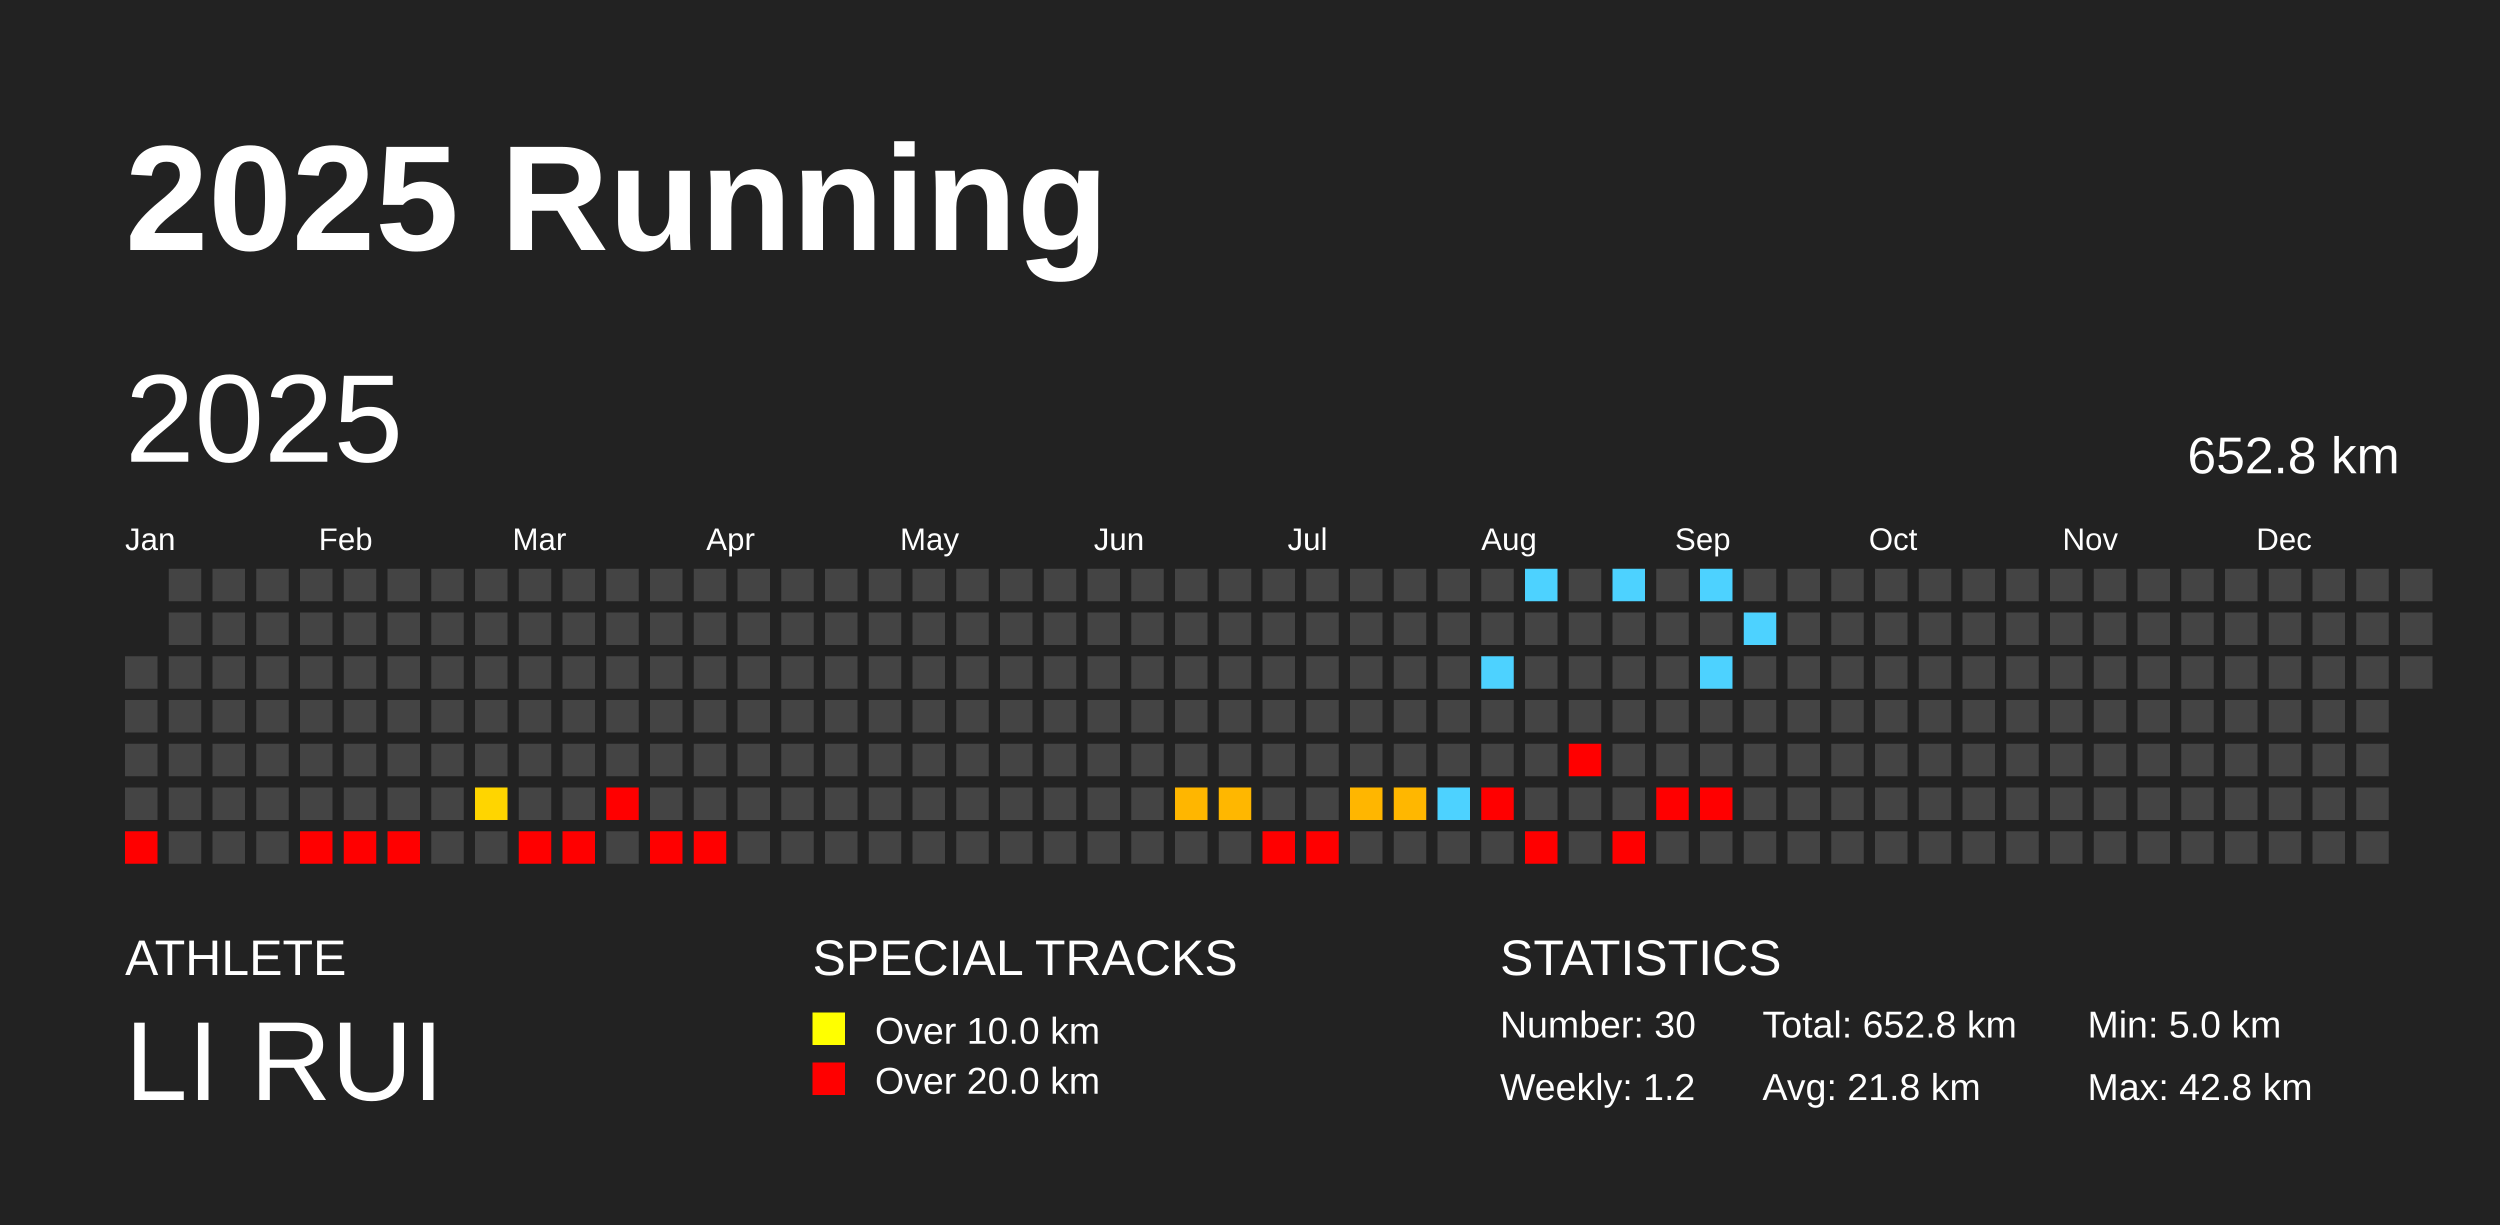
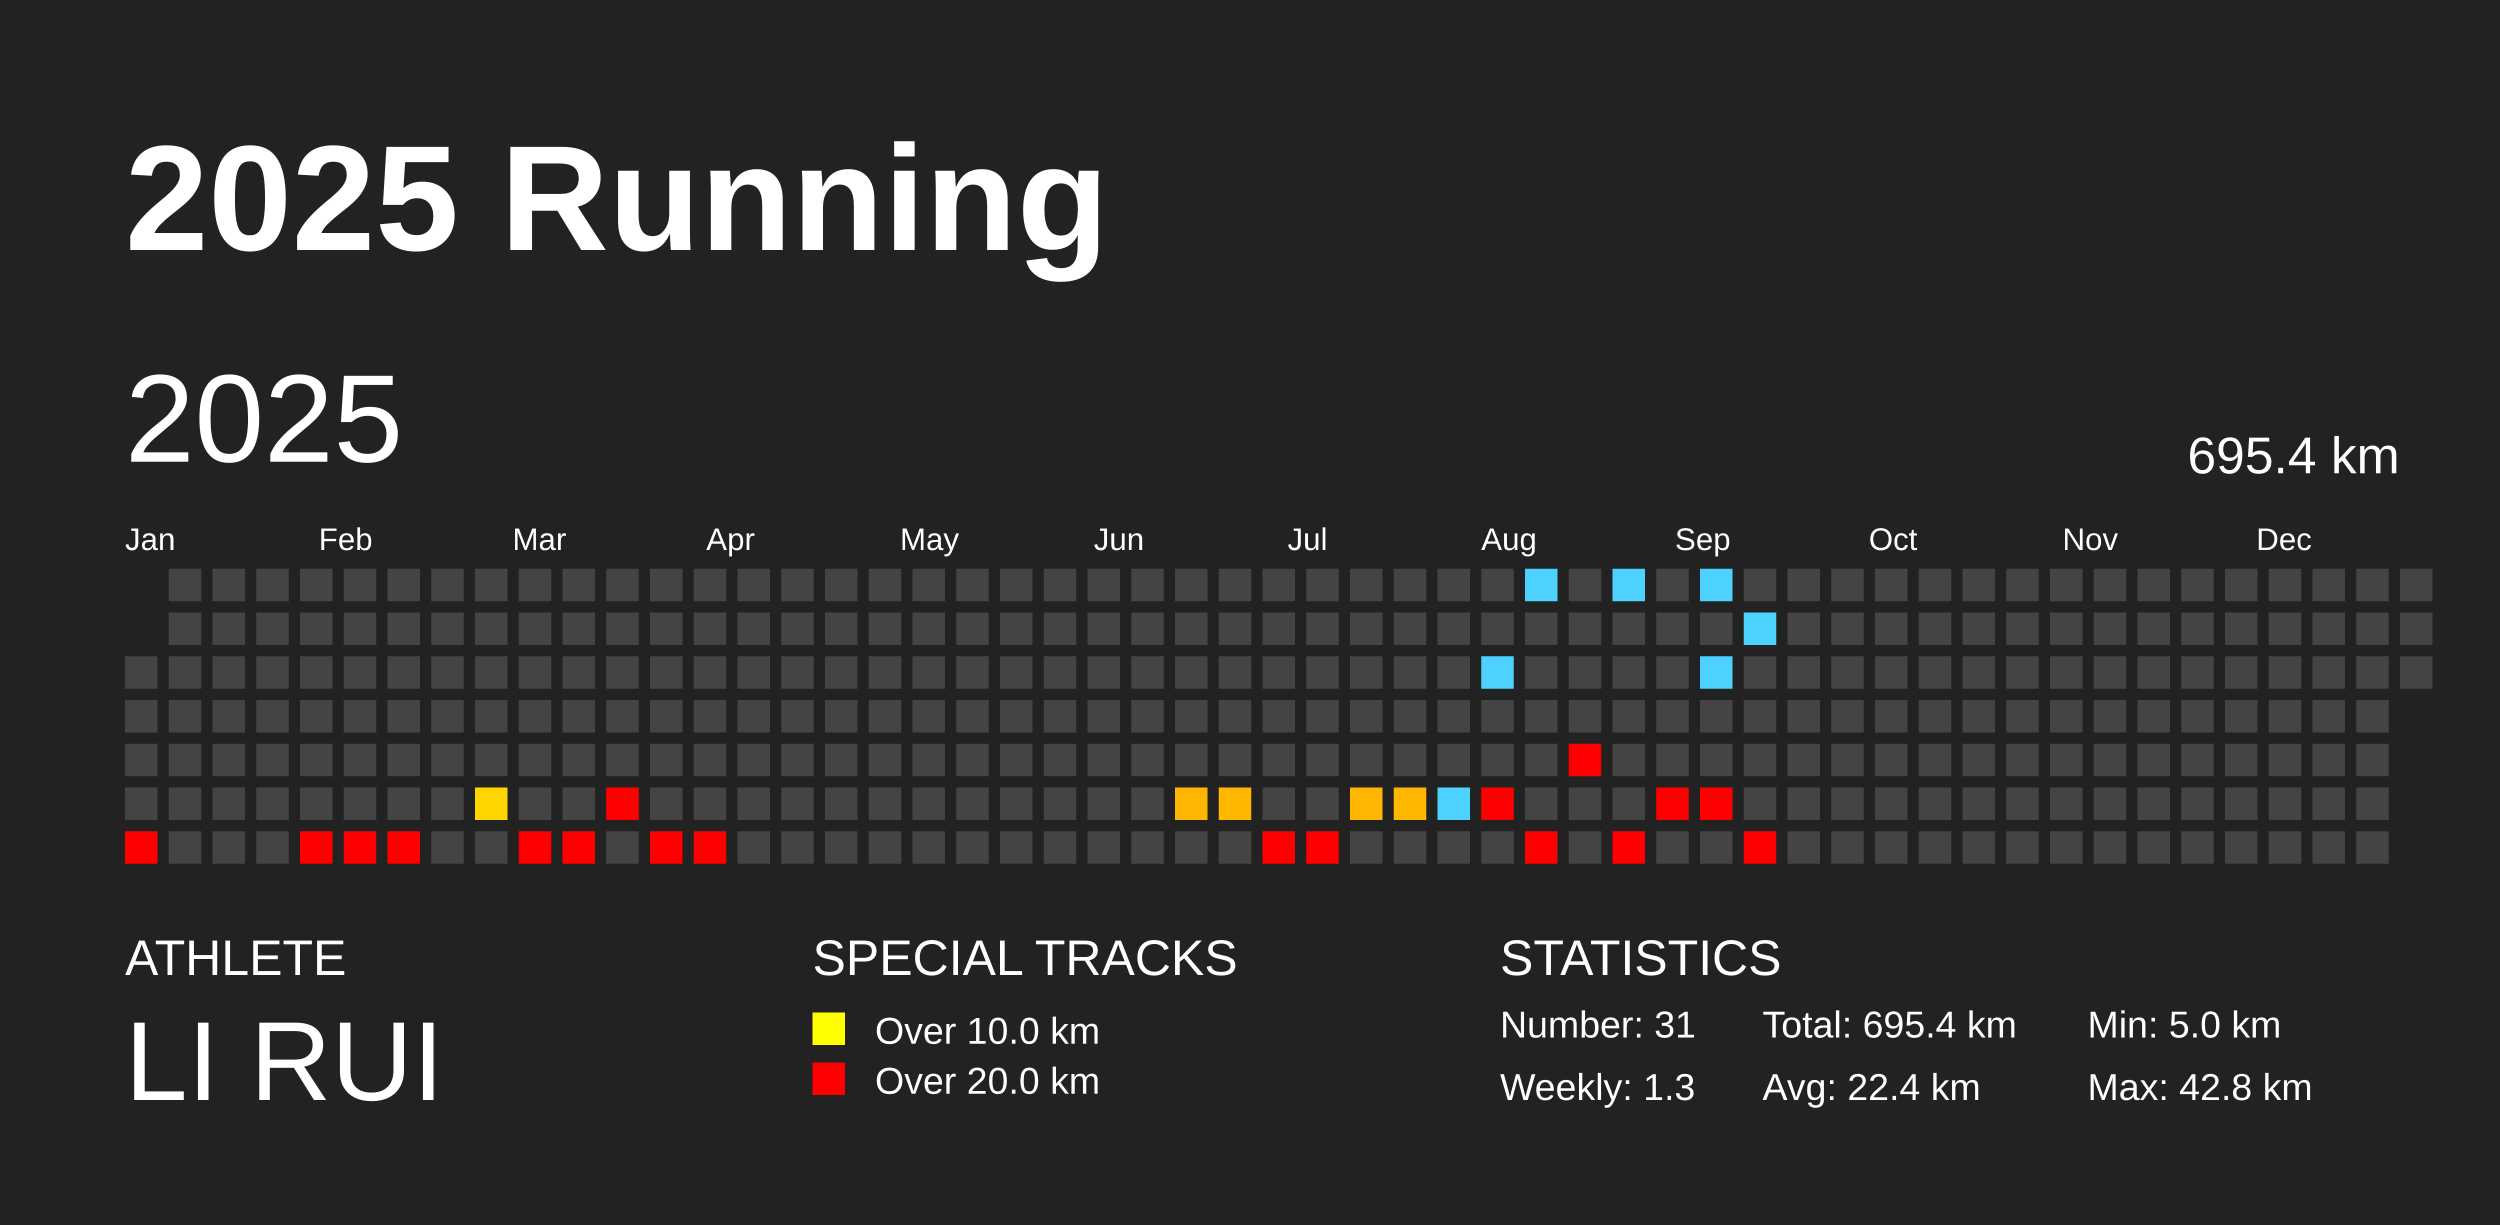
<svg xmlns="http://www.w3.org/2000/svg" baseProfile="full" height="98mm" version="1.1" viewBox="0,0,200,98" width="200mm">
  <defs />
  <rect fill="#222222" height="98" width="200" x="0" y="0" />
  <text fill="#FFFFFF" style="font-size:12px; font-family:Arial; font-weight:bold;" x="10" y="20">2025 Running</text>
  <text fill="#FFFFFF" style="font-size:4px; font-family:Arial" x="10" y="78">ATHLETE</text>
  <text fill="#FFFFFF" style="font-size:9px; font-family:Arial" x="10" y="88">LI RUI</text>
  <text fill="#FFFFFF" style="font-size:4px; font-family:Arial" x="65" y="78">SPECIAL TRACKS</text>
  <rect fill="yellow" height="2.6" width="2.6" x="65" y="81" />
  <text fill="#FFFFFF" style="font-size:3px; font-family:Arial" x="70" y="83.5">Over 10.0 km</text>
  <rect fill="red" height="2.6" width="2.6" x="65" y="85" />
  <text fill="#FFFFFF" style="font-size:3px; font-family:Arial" x="70" y="87.5">Over 20.0 km</text>
  <text fill="#FFFFFF" style="font-size:4px; font-family:Arial" x="120" y="78">STATISTICS</text>
-   <text fill="#FFFFFF" style="font-size:3px; font-family:Arial" x="120" y="83">Number: 30</text>
-   <text fill="#FFFFFF" style="font-size:3px; font-family:Arial" x="120" y="88">Weekly: 1.2</text>
-   <text fill="#FFFFFF" style="font-size:3px; font-family:Arial" x="141" y="83">Total: 652.8 km</text>
-   <text fill="#FFFFFF" style="font-size:3px; font-family:Arial" x="141" y="88">Avg: 21.8 km</text>
+   <text fill="#FFFFFF" style="font-size:3px; font-family:Arial" x="120" y="83">Number: 31</text>
+   <text fill="#FFFFFF" style="font-size:3px; font-family:Arial" x="120" y="88">Weekly: 1.3</text>
+   <text fill="#FFFFFF" style="font-size:3px; font-family:Arial" x="141" y="83">Total: 695.4 km</text>
+   <text fill="#FFFFFF" style="font-size:3px; font-family:Arial" x="141" y="88">Avg: 22.4 km</text>
  <text fill="#FFFFFF" style="font-size:3px; font-family:Arial" x="167" y="83">Min: 5.0 km</text>
  <text fill="#FFFFFF" style="font-size:3px; font-family:Arial" x="167" y="88">Max: 42.8 km</text>
  <text dominant-baseline="hanging" fill="#FFFFFF" style="font-size:10.0px; font-family:Arial;" x="10" y="30">2025</text>
-   <text dominant-baseline="hanging" fill="#FFFFFF" style="font-size:4.125px; font-family:Arial;" x="175" y="35">652.8 km</text>
+   <text dominant-baseline="hanging" fill="#FFFFFF" style="font-size:4.125px; font-family:Arial;" x="175" y="35">695.4 km</text>
  <text fill="#FFFFFF" style="font-size:2.5px; font-family:Arial" x="10.0" y="44">Jan</text>
  <text fill="#FFFFFF" style="font-size:2.5px; font-family:Arial" x="25.5" y="44">Feb</text>
  <text fill="#FFFFFF" style="font-size:2.5px; font-family:Arial" x="41.0" y="44">Mar</text>
  <text fill="#FFFFFF" style="font-size:2.5px; font-family:Arial" x="56.5" y="44">Apr</text>
  <text fill="#FFFFFF" style="font-size:2.5px; font-family:Arial" x="72.0" y="44">May</text>
  <text fill="#FFFFFF" style="font-size:2.5px; font-family:Arial" x="87.5" y="44">Jun</text>
  <text fill="#FFFFFF" style="font-size:2.5px; font-family:Arial" x="103.0" y="44">Jul</text>
  <text fill="#FFFFFF" style="font-size:2.5px; font-family:Arial" x="118.5" y="44">Aug</text>
  <text fill="#FFFFFF" style="font-size:2.5px; font-family:Arial" x="134.0" y="44">Sep</text>
  <text fill="#FFFFFF" style="font-size:2.5px; font-family:Arial" x="149.5" y="44">Oct</text>
  <text fill="#FFFFFF" style="font-size:2.5px; font-family:Arial" x="165.0" y="44">Nov</text>
  <text fill="#FFFFFF" style="font-size:2.5px; font-family:Arial" x="180.5" y="44">Dec</text>
  <rect fill="#444444" height="2.6" width="2.6" x="10.0" y="52.5" />
  <rect fill="#444444" height="2.6" width="2.6" x="10.0" y="56.0" />
  <rect fill="#444444" height="2.6" width="2.6" x="10.0" y="59.5" />
  <rect fill="#444444" height="2.6" width="2.6" x="10.0" y="63.0" />
  <rect fill="red" height="2.6" width="2.6" x="10.0" y="66.5" />
  <rect fill="#444444" height="2.6" width="2.6" x="13.5" y="45.5" />
  <rect fill="#444444" height="2.6" width="2.6" x="13.5" y="49.0" />
  <rect fill="#444444" height="2.6" width="2.6" x="13.5" y="52.5" />
  <rect fill="#444444" height="2.6" width="2.6" x="13.5" y="56.0" />
  <rect fill="#444444" height="2.6" width="2.6" x="13.5" y="59.5" />
  <rect fill="#444444" height="2.6" width="2.6" x="13.5" y="63.0" />
  <rect fill="#444444" height="2.6" width="2.6" x="13.5" y="66.5" />
  <rect fill="#444444" height="2.6" width="2.6" x="17.0" y="45.5" />
  <rect fill="#444444" height="2.6" width="2.6" x="17.0" y="49.0" />
  <rect fill="#444444" height="2.6" width="2.6" x="17.0" y="52.5" />
  <rect fill="#444444" height="2.6" width="2.6" x="17.0" y="56.0" />
  <rect fill="#444444" height="2.6" width="2.6" x="17.0" y="59.5" />
  <rect fill="#444444" height="2.6" width="2.6" x="17.0" y="63.0" />
  <rect fill="#444444" height="2.6" width="2.6" x="17.0" y="66.5" />
  <rect fill="#444444" height="2.6" width="2.6" x="20.5" y="45.5" />
  <rect fill="#444444" height="2.6" width="2.6" x="20.5" y="49.0" />
  <rect fill="#444444" height="2.6" width="2.6" x="20.5" y="52.5" />
  <rect fill="#444444" height="2.6" width="2.6" x="20.5" y="56.0" />
  <rect fill="#444444" height="2.6" width="2.6" x="20.5" y="59.5" />
  <rect fill="#444444" height="2.6" width="2.6" x="20.5" y="63.0" />
  <rect fill="#444444" height="2.6" width="2.6" x="20.5" y="66.5" />
  <rect fill="#444444" height="2.6" width="2.6" x="24.0" y="45.5" />
  <rect fill="#444444" height="2.6" width="2.6" x="24.0" y="49.0" />
  <rect fill="#444444" height="2.6" width="2.6" x="24.0" y="52.5" />
  <rect fill="#444444" height="2.6" width="2.6" x="24.0" y="56.0" />
  <rect fill="#444444" height="2.6" width="2.6" x="24.0" y="59.5" />
  <rect fill="#444444" height="2.6" width="2.6" x="24.0" y="63.0" />
  <rect fill="red" height="2.6" width="2.6" x="24.0" y="66.5" />
  <rect fill="#444444" height="2.6" width="2.6" x="27.5" y="45.5" />
  <rect fill="#444444" height="2.6" width="2.6" x="27.5" y="49.0" />
  <rect fill="#444444" height="2.6" width="2.6" x="27.5" y="52.5" />
  <rect fill="#444444" height="2.6" width="2.6" x="27.5" y="56.0" />
  <rect fill="#444444" height="2.6" width="2.6" x="27.5" y="59.5" />
  <rect fill="#444444" height="2.6" width="2.6" x="27.5" y="63.0" />
  <rect fill="red" height="2.6" width="2.6" x="27.5" y="66.5" />
  <rect fill="#444444" height="2.6" width="2.6" x="31.0" y="45.5" />
  <rect fill="#444444" height="2.6" width="2.6" x="31.0" y="49.0" />
  <rect fill="#444444" height="2.6" width="2.6" x="31.0" y="52.5" />
  <rect fill="#444444" height="2.6" width="2.6" x="31.0" y="56.0" />
  <rect fill="#444444" height="2.6" width="2.6" x="31.0" y="59.5" />
  <rect fill="#444444" height="2.6" width="2.6" x="31.0" y="63.0" />
  <rect fill="red" height="2.6" width="2.6" x="31.0" y="66.5" />
  <rect fill="#444444" height="2.6" width="2.6" x="34.5" y="45.5" />
  <rect fill="#444444" height="2.6" width="2.6" x="34.5" y="49.0" />
  <rect fill="#444444" height="2.6" width="2.6" x="34.5" y="52.5" />
  <rect fill="#444444" height="2.6" width="2.6" x="34.5" y="56.0" />
  <rect fill="#444444" height="2.6" width="2.6" x="34.5" y="59.5" />
  <rect fill="#444444" height="2.6" width="2.6" x="34.5" y="63.0" />
  <rect fill="#444444" height="2.6" width="2.6" x="34.5" y="66.5" />
  <rect fill="#444444" height="2.6" width="2.6" x="38.0" y="45.5" />
  <rect fill="#444444" height="2.6" width="2.6" x="38.0" y="49.0" />
  <rect fill="#444444" height="2.6" width="2.6" x="38.0" y="52.5" />
  <rect fill="#444444" height="2.6" width="2.6" x="38.0" y="56.0" />
  <rect fill="#444444" height="2.6" width="2.6" x="38.0" y="59.5" />
  <rect fill="#ffd500" height="2.6" width="2.6" x="38.0" y="63.0" />
  <rect fill="#444444" height="2.6" width="2.6" x="38.0" y="66.5" />
  <rect fill="#444444" height="2.6" width="2.6" x="41.5" y="45.5" />
  <rect fill="#444444" height="2.6" width="2.6" x="41.5" y="49.0" />
  <rect fill="#444444" height="2.6" width="2.6" x="41.5" y="52.5" />
  <rect fill="#444444" height="2.6" width="2.6" x="41.5" y="56.0" />
  <rect fill="#444444" height="2.6" width="2.6" x="41.5" y="59.5" />
  <rect fill="#444444" height="2.6" width="2.6" x="41.5" y="63.0" />
  <rect fill="red" height="2.6" width="2.6" x="41.5" y="66.5" />
  <rect fill="#444444" height="2.6" width="2.6" x="45.0" y="45.5" />
  <rect fill="#444444" height="2.6" width="2.6" x="45.0" y="49.0" />
  <rect fill="#444444" height="2.6" width="2.6" x="45.0" y="52.5" />
  <rect fill="#444444" height="2.6" width="2.6" x="45.0" y="56.0" />
  <rect fill="#444444" height="2.6" width="2.6" x="45.0" y="59.5" />
  <rect fill="#444444" height="2.6" width="2.6" x="45.0" y="63.0" />
  <rect fill="red" height="2.6" width="2.6" x="45.0" y="66.5" />
  <rect fill="#444444" height="2.6" width="2.6" x="48.5" y="45.5" />
  <rect fill="#444444" height="2.6" width="2.6" x="48.5" y="49.0" />
  <rect fill="#444444" height="2.6" width="2.6" x="48.5" y="52.5" />
  <rect fill="#444444" height="2.6" width="2.6" x="48.5" y="56.0" />
  <rect fill="#444444" height="2.6" width="2.6" x="48.5" y="59.5" />
  <rect fill="red" height="2.6" width="2.6" x="48.5" y="63.0" />
  <rect fill="#444444" height="2.6" width="2.6" x="48.5" y="66.5" />
  <rect fill="#444444" height="2.6" width="2.6" x="52.0" y="45.5" />
  <rect fill="#444444" height="2.6" width="2.6" x="52.0" y="49.0" />
  <rect fill="#444444" height="2.6" width="2.6" x="52.0" y="52.5" />
  <rect fill="#444444" height="2.6" width="2.6" x="52.0" y="56.0" />
  <rect fill="#444444" height="2.6" width="2.6" x="52.0" y="59.5" />
  <rect fill="#444444" height="2.6" width="2.6" x="52.0" y="63.0" />
  <rect fill="red" height="2.6" width="2.6" x="52.0" y="66.5" />
  <rect fill="#444444" height="2.6" width="2.6" x="55.5" y="45.5" />
  <rect fill="#444444" height="2.6" width="2.6" x="55.5" y="49.0" />
  <rect fill="#444444" height="2.6" width="2.6" x="55.5" y="52.5" />
  <rect fill="#444444" height="2.6" width="2.6" x="55.5" y="56.0" />
  <rect fill="#444444" height="2.6" width="2.6" x="55.5" y="59.5" />
  <rect fill="#444444" height="2.6" width="2.6" x="55.5" y="63.0" />
  <rect fill="red" height="2.6" width="2.6" x="55.5" y="66.5" />
  <rect fill="#444444" height="2.6" width="2.6" x="59.0" y="45.5" />
  <rect fill="#444444" height="2.6" width="2.6" x="59.0" y="49.0" />
  <rect fill="#444444" height="2.6" width="2.6" x="59.0" y="52.5" />
  <rect fill="#444444" height="2.6" width="2.6" x="59.0" y="56.0" />
  <rect fill="#444444" height="2.6" width="2.6" x="59.0" y="59.5" />
  <rect fill="#444444" height="2.6" width="2.6" x="59.0" y="63.0" />
  <rect fill="#444444" height="2.6" width="2.6" x="59.0" y="66.5" />
  <rect fill="#444444" height="2.6" width="2.6" x="62.5" y="45.5" />
  <rect fill="#444444" height="2.6" width="2.6" x="62.5" y="49.0" />
  <rect fill="#444444" height="2.6" width="2.6" x="62.5" y="52.5" />
  <rect fill="#444444" height="2.6" width="2.6" x="62.5" y="56.0" />
  <rect fill="#444444" height="2.6" width="2.6" x="62.5" y="59.5" />
  <rect fill="#444444" height="2.6" width="2.6" x="62.5" y="63.0" />
  <rect fill="#444444" height="2.6" width="2.6" x="62.5" y="66.5" />
  <rect fill="#444444" height="2.6" width="2.6" x="66.0" y="45.5" />
  <rect fill="#444444" height="2.6" width="2.6" x="66.0" y="49.0" />
  <rect fill="#444444" height="2.6" width="2.6" x="66.0" y="52.5" />
  <rect fill="#444444" height="2.6" width="2.6" x="66.0" y="56.0" />
  <rect fill="#444444" height="2.6" width="2.6" x="66.0" y="59.5" />
  <rect fill="#444444" height="2.6" width="2.6" x="66.0" y="63.0" />
  <rect fill="#444444" height="2.6" width="2.6" x="66.0" y="66.5" />
  <rect fill="#444444" height="2.6" width="2.6" x="69.5" y="45.5" />
  <rect fill="#444444" height="2.6" width="2.6" x="69.5" y="49.0" />
  <rect fill="#444444" height="2.6" width="2.6" x="69.5" y="52.5" />
  <rect fill="#444444" height="2.6" width="2.6" x="69.5" y="56.0" />
  <rect fill="#444444" height="2.6" width="2.6" x="69.5" y="59.5" />
  <rect fill="#444444" height="2.6" width="2.6" x="69.5" y="63.0" />
  <rect fill="#444444" height="2.6" width="2.6" x="69.5" y="66.5" />
  <rect fill="#444444" height="2.6" width="2.6" x="73.0" y="45.5" />
  <rect fill="#444444" height="2.6" width="2.6" x="73.0" y="49.0" />
  <rect fill="#444444" height="2.6" width="2.6" x="73.0" y="52.5" />
  <rect fill="#444444" height="2.6" width="2.6" x="73.0" y="56.0" />
  <rect fill="#444444" height="2.6" width="2.6" x="73.0" y="59.5" />
  <rect fill="#444444" height="2.6" width="2.6" x="73.0" y="63.0" />
  <rect fill="#444444" height="2.6" width="2.6" x="73.0" y="66.5" />
  <rect fill="#444444" height="2.6" width="2.6" x="76.5" y="45.5" />
  <rect fill="#444444" height="2.6" width="2.6" x="76.5" y="49.0" />
  <rect fill="#444444" height="2.6" width="2.6" x="76.5" y="52.5" />
  <rect fill="#444444" height="2.6" width="2.6" x="76.5" y="56.0" />
  <rect fill="#444444" height="2.6" width="2.6" x="76.5" y="59.5" />
  <rect fill="#444444" height="2.6" width="2.6" x="76.5" y="63.0" />
  <rect fill="#444444" height="2.6" width="2.6" x="76.5" y="66.5" />
  <rect fill="#444444" height="2.6" width="2.6" x="80.0" y="45.5" />
  <rect fill="#444444" height="2.6" width="2.6" x="80.0" y="49.0" />
  <rect fill="#444444" height="2.6" width="2.6" x="80.0" y="52.5" />
  <rect fill="#444444" height="2.6" width="2.6" x="80.0" y="56.0" />
  <rect fill="#444444" height="2.6" width="2.6" x="80.0" y="59.5" />
  <rect fill="#444444" height="2.6" width="2.6" x="80.0" y="63.0" />
  <rect fill="#444444" height="2.6" width="2.6" x="80.0" y="66.5" />
  <rect fill="#444444" height="2.6" width="2.6" x="83.5" y="45.5" />
  <rect fill="#444444" height="2.6" width="2.6" x="83.5" y="49.0" />
  <rect fill="#444444" height="2.6" width="2.6" x="83.5" y="52.5" />
  <rect fill="#444444" height="2.6" width="2.6" x="83.5" y="56.0" />
  <rect fill="#444444" height="2.6" width="2.6" x="83.5" y="59.5" />
  <rect fill="#444444" height="2.6" width="2.6" x="83.5" y="63.0" />
  <rect fill="#444444" height="2.6" width="2.6" x="83.5" y="66.5" />
  <rect fill="#444444" height="2.6" width="2.6" x="87.0" y="45.5" />
  <rect fill="#444444" height="2.6" width="2.6" x="87.0" y="49.0" />
  <rect fill="#444444" height="2.6" width="2.6" x="87.0" y="52.5" />
  <rect fill="#444444" height="2.6" width="2.6" x="87.0" y="56.0" />
  <rect fill="#444444" height="2.6" width="2.6" x="87.0" y="59.5" />
  <rect fill="#444444" height="2.6" width="2.6" x="87.0" y="63.0" />
  <rect fill="#444444" height="2.6" width="2.6" x="87.0" y="66.5" />
  <rect fill="#444444" height="2.6" width="2.6" x="90.5" y="45.5" />
  <rect fill="#444444" height="2.6" width="2.6" x="90.5" y="49.0" />
  <rect fill="#444444" height="2.6" width="2.6" x="90.5" y="52.5" />
  <rect fill="#444444" height="2.6" width="2.6" x="90.5" y="56.0" />
  <rect fill="#444444" height="2.6" width="2.6" x="90.5" y="59.5" />
  <rect fill="#444444" height="2.6" width="2.6" x="90.5" y="63.0" />
  <rect fill="#444444" height="2.6" width="2.6" x="90.5" y="66.5" />
  <rect fill="#444444" height="2.6" width="2.6" x="94.0" y="45.5" />
  <rect fill="#444444" height="2.6" width="2.6" x="94.0" y="49.0" />
  <rect fill="#444444" height="2.6" width="2.6" x="94.0" y="52.5" />
  <rect fill="#444444" height="2.6" width="2.6" x="94.0" y="56.0" />
  <rect fill="#444444" height="2.6" width="2.6" x="94.0" y="59.5" />
  <rect fill="#ffb600" height="2.6" width="2.6" x="94.0" y="63.0" />
  <rect fill="#444444" height="2.6" width="2.6" x="94.0" y="66.5" />
  <rect fill="#444444" height="2.6" width="2.6" x="97.5" y="45.5" />
  <rect fill="#444444" height="2.6" width="2.6" x="97.5" y="49.0" />
  <rect fill="#444444" height="2.6" width="2.6" x="97.5" y="52.5" />
  <rect fill="#444444" height="2.6" width="2.6" x="97.5" y="56.0" />
  <rect fill="#444444" height="2.6" width="2.6" x="97.5" y="59.5" />
  <rect fill="#ffb700" height="2.6" width="2.6" x="97.5" y="63.0" />
  <rect fill="#444444" height="2.6" width="2.6" x="97.5" y="66.5" />
  <rect fill="#444444" height="2.6" width="2.6" x="101.0" y="45.5" />
  <rect fill="#444444" height="2.6" width="2.6" x="101.0" y="49.0" />
  <rect fill="#444444" height="2.6" width="2.6" x="101.0" y="52.5" />
  <rect fill="#444444" height="2.6" width="2.6" x="101.0" y="56.0" />
  <rect fill="#444444" height="2.6" width="2.6" x="101.0" y="59.5" />
  <rect fill="#444444" height="2.6" width="2.6" x="101.0" y="63.0" />
  <rect fill="red" height="2.6" width="2.6" x="101.0" y="66.5" />
  <rect fill="#444444" height="2.6" width="2.6" x="104.5" y="45.5" />
  <rect fill="#444444" height="2.6" width="2.6" x="104.5" y="49.0" />
  <rect fill="#444444" height="2.6" width="2.6" x="104.5" y="52.5" />
  <rect fill="#444444" height="2.6" width="2.6" x="104.5" y="56.0" />
  <rect fill="#444444" height="2.6" width="2.6" x="104.5" y="59.5" />
  <rect fill="#444444" height="2.6" width="2.6" x="104.5" y="63.0" />
  <rect fill="red" height="2.6" width="2.6" x="104.5" y="66.5" />
  <rect fill="#444444" height="2.6" width="2.6" x="108.0" y="45.5" />
  <rect fill="#444444" height="2.6" width="2.6" x="108.0" y="49.0" />
  <rect fill="#444444" height="2.6" width="2.6" x="108.0" y="52.5" />
  <rect fill="#444444" height="2.6" width="2.6" x="108.0" y="56.0" />
  <rect fill="#444444" height="2.6" width="2.6" x="108.0" y="59.5" />
  <rect fill="#ffb600" height="2.6" width="2.6" x="108.0" y="63.0" />
  <rect fill="#444444" height="2.6" width="2.6" x="108.0" y="66.5" />
  <rect fill="#444444" height="2.6" width="2.6" x="111.5" y="45.5" />
  <rect fill="#444444" height="2.6" width="2.6" x="111.5" y="49.0" />
  <rect fill="#444444" height="2.6" width="2.6" x="111.5" y="52.5" />
  <rect fill="#444444" height="2.6" width="2.6" x="111.5" y="56.0" />
  <rect fill="#444444" height="2.6" width="2.6" x="111.5" y="59.5" />
  <rect fill="#ffb700" height="2.6" width="2.6" x="111.5" y="63.0" />
  <rect fill="#444444" height="2.6" width="2.6" x="111.5" y="66.5" />
  <rect fill="#444444" height="2.6" width="2.6" x="115.0" y="45.5" />
  <rect fill="#444444" height="2.6" width="2.6" x="115.0" y="49.0" />
  <rect fill="#444444" height="2.6" width="2.6" x="115.0" y="52.5" />
  <rect fill="#444444" height="2.6" width="2.6" x="115.0" y="56.0" />
  <rect fill="#444444" height="2.6" width="2.6" x="115.0" y="59.5" />
  <rect fill="#4dd2ff" height="2.6" width="2.6" x="115.0" y="63.0" />
  <rect fill="#444444" height="2.6" width="2.6" x="115.0" y="66.5" />
  <rect fill="#444444" height="2.6" width="2.6" x="118.5" y="45.5" />
  <rect fill="#444444" height="2.6" width="2.6" x="118.5" y="49.0" />
  <rect fill="#4dd2ff" height="2.6" width="2.6" x="118.5" y="52.5" />
  <rect fill="#444444" height="2.6" width="2.6" x="118.5" y="56.0" />
  <rect fill="#444444" height="2.6" width="2.6" x="118.5" y="59.5" />
  <rect fill="red" height="2.6" width="2.6" x="118.5" y="63.0" />
  <rect fill="#444444" height="2.6" width="2.6" x="118.5" y="66.5" />
  <rect fill="#4dd2ff" height="2.6" width="2.6" x="122.0" y="45.5" />
  <rect fill="#444444" height="2.6" width="2.6" x="122.0" y="49.0" />
  <rect fill="#444444" height="2.6" width="2.6" x="122.0" y="52.5" />
  <rect fill="#444444" height="2.6" width="2.6" x="122.0" y="56.0" />
  <rect fill="#444444" height="2.6" width="2.6" x="122.0" y="59.5" />
  <rect fill="#444444" height="2.6" width="2.6" x="122.0" y="63.0" />
  <rect fill="red" height="2.6" width="2.6" x="122.0" y="66.5" />
  <rect fill="#444444" height="2.6" width="2.6" x="125.5" y="45.5" />
  <rect fill="#444444" height="2.6" width="2.6" x="125.5" y="49.0" />
  <rect fill="#444444" height="2.6" width="2.6" x="125.5" y="52.5" />
  <rect fill="#444444" height="2.6" width="2.6" x="125.5" y="56.0" />
  <rect fill="red" height="2.6" width="2.6" x="125.5" y="59.5" />
  <rect fill="#444444" height="2.6" width="2.6" x="125.5" y="63.0" />
  <rect fill="#444444" height="2.6" width="2.6" x="125.5" y="66.5" />
  <rect fill="#4dd2ff" height="2.6" width="2.6" x="129.0" y="45.5" />
  <rect fill="#444444" height="2.6" width="2.6" x="129.0" y="49.0" />
  <rect fill="#444444" height="2.6" width="2.6" x="129.0" y="52.5" />
  <rect fill="#444444" height="2.6" width="2.6" x="129.0" y="56.0" />
  <rect fill="#444444" height="2.6" width="2.6" x="129.0" y="59.5" />
  <rect fill="#444444" height="2.6" width="2.6" x="129.0" y="63.0" />
  <rect fill="red" height="2.6" width="2.6" x="129.0" y="66.5" />
  <rect fill="#444444" height="2.6" width="2.6" x="132.5" y="45.5" />
  <rect fill="#444444" height="2.6" width="2.6" x="132.5" y="49.0" />
  <rect fill="#444444" height="2.6" width="2.6" x="132.5" y="52.5" />
  <rect fill="#444444" height="2.6" width="2.6" x="132.5" y="56.0" />
  <rect fill="#444444" height="2.6" width="2.6" x="132.5" y="59.5" />
  <rect fill="red" height="2.6" width="2.6" x="132.5" y="63.0" />
  <rect fill="#444444" height="2.6" width="2.6" x="132.5" y="66.5" />
  <rect fill="#4dd2ff" height="2.6" width="2.6" x="136.0" y="45.5" />
  <rect fill="#444444" height="2.6" width="2.6" x="136.0" y="49.0" />
  <rect fill="#4dd2ff" height="2.6" width="2.6" x="136.0" y="52.5" />
  <rect fill="#444444" height="2.6" width="2.6" x="136.0" y="56.0" />
  <rect fill="#444444" height="2.6" width="2.6" x="136.0" y="59.5" />
  <rect fill="red" height="2.6" width="2.6" x="136.0" y="63.0" />
  <rect fill="#444444" height="2.6" width="2.6" x="136.0" y="66.5" />
  <rect fill="#444444" height="2.6" width="2.6" x="139.5" y="45.5" />
  <rect fill="#4dd2ff" height="2.6" width="2.6" x="139.5" y="49.0" />
  <rect fill="#444444" height="2.6" width="2.6" x="139.5" y="52.5" />
  <rect fill="#444444" height="2.6" width="2.6" x="139.5" y="56.0" />
  <rect fill="#444444" height="2.6" width="2.6" x="139.5" y="59.5" />
  <rect fill="#444444" height="2.6" width="2.6" x="139.5" y="63.0" />
-   <rect fill="#444444" height="2.6" width="2.6" x="139.5" y="66.5" />
+   <rect fill="red" height="2.6" width="2.6" x="139.5" y="66.5" />
  <rect fill="#444444" height="2.6" width="2.6" x="143.0" y="45.5" />
  <rect fill="#444444" height="2.6" width="2.6" x="143.0" y="49.0" />
  <rect fill="#444444" height="2.6" width="2.6" x="143.0" y="52.5" />
  <rect fill="#444444" height="2.6" width="2.6" x="143.0" y="56.0" />
  <rect fill="#444444" height="2.6" width="2.6" x="143.0" y="59.5" />
  <rect fill="#444444" height="2.6" width="2.6" x="143.0" y="63.0" />
  <rect fill="#444444" height="2.6" width="2.6" x="143.0" y="66.5" />
  <rect fill="#444444" height="2.6" width="2.6" x="146.5" y="45.5" />
  <rect fill="#444444" height="2.6" width="2.6" x="146.5" y="49.0" />
  <rect fill="#444444" height="2.6" width="2.6" x="146.5" y="52.5" />
  <rect fill="#444444" height="2.6" width="2.6" x="146.5" y="56.0" />
  <rect fill="#444444" height="2.6" width="2.6" x="146.5" y="59.5" />
  <rect fill="#444444" height="2.6" width="2.6" x="146.5" y="63.0" />
  <rect fill="#444444" height="2.6" width="2.6" x="146.5" y="66.5" />
  <rect fill="#444444" height="2.6" width="2.6" x="150.0" y="45.5" />
  <rect fill="#444444" height="2.6" width="2.6" x="150.0" y="49.0" />
  <rect fill="#444444" height="2.6" width="2.6" x="150.0" y="52.5" />
  <rect fill="#444444" height="2.6" width="2.6" x="150.0" y="56.0" />
  <rect fill="#444444" height="2.6" width="2.6" x="150.0" y="59.5" />
  <rect fill="#444444" height="2.6" width="2.6" x="150.0" y="63.0" />
  <rect fill="#444444" height="2.6" width="2.6" x="150.0" y="66.5" />
  <rect fill="#444444" height="2.6" width="2.6" x="153.5" y="45.5" />
  <rect fill="#444444" height="2.6" width="2.6" x="153.5" y="49.0" />
  <rect fill="#444444" height="2.6" width="2.6" x="153.5" y="52.5" />
  <rect fill="#444444" height="2.6" width="2.6" x="153.5" y="56.0" />
  <rect fill="#444444" height="2.6" width="2.6" x="153.5" y="59.5" />
  <rect fill="#444444" height="2.6" width="2.6" x="153.5" y="63.0" />
  <rect fill="#444444" height="2.6" width="2.6" x="153.5" y="66.5" />
  <rect fill="#444444" height="2.6" width="2.6" x="157.0" y="45.5" />
  <rect fill="#444444" height="2.6" width="2.6" x="157.0" y="49.0" />
  <rect fill="#444444" height="2.6" width="2.6" x="157.0" y="52.5" />
  <rect fill="#444444" height="2.6" width="2.6" x="157.0" y="56.0" />
  <rect fill="#444444" height="2.6" width="2.6" x="157.0" y="59.5" />
  <rect fill="#444444" height="2.6" width="2.6" x="157.0" y="63.0" />
  <rect fill="#444444" height="2.6" width="2.6" x="157.0" y="66.5" />
  <rect fill="#444444" height="2.6" width="2.6" x="160.5" y="45.5" />
  <rect fill="#444444" height="2.6" width="2.6" x="160.5" y="49.0" />
  <rect fill="#444444" height="2.6" width="2.6" x="160.5" y="52.5" />
  <rect fill="#444444" height="2.6" width="2.6" x="160.5" y="56.0" />
  <rect fill="#444444" height="2.6" width="2.6" x="160.5" y="59.5" />
  <rect fill="#444444" height="2.6" width="2.6" x="160.5" y="63.0" />
  <rect fill="#444444" height="2.6" width="2.6" x="160.5" y="66.5" />
  <rect fill="#444444" height="2.6" width="2.6" x="164.0" y="45.5" />
  <rect fill="#444444" height="2.6" width="2.6" x="164.0" y="49.0" />
  <rect fill="#444444" height="2.6" width="2.6" x="164.0" y="52.5" />
  <rect fill="#444444" height="2.6" width="2.6" x="164.0" y="56.0" />
  <rect fill="#444444" height="2.6" width="2.6" x="164.0" y="59.5" />
  <rect fill="#444444" height="2.6" width="2.6" x="164.0" y="63.0" />
  <rect fill="#444444" height="2.6" width="2.6" x="164.0" y="66.5" />
  <rect fill="#444444" height="2.6" width="2.6" x="167.5" y="45.5" />
  <rect fill="#444444" height="2.6" width="2.6" x="167.5" y="49.0" />
  <rect fill="#444444" height="2.6" width="2.6" x="167.5" y="52.5" />
  <rect fill="#444444" height="2.6" width="2.6" x="167.5" y="56.0" />
  <rect fill="#444444" height="2.6" width="2.6" x="167.5" y="59.5" />
  <rect fill="#444444" height="2.6" width="2.6" x="167.5" y="63.0" />
  <rect fill="#444444" height="2.6" width="2.6" x="167.5" y="66.5" />
  <rect fill="#444444" height="2.6" width="2.6" x="171.0" y="45.5" />
  <rect fill="#444444" height="2.6" width="2.6" x="171.0" y="49.0" />
  <rect fill="#444444" height="2.6" width="2.6" x="171.0" y="52.5" />
  <rect fill="#444444" height="2.6" width="2.6" x="171.0" y="56.0" />
  <rect fill="#444444" height="2.6" width="2.6" x="171.0" y="59.5" />
  <rect fill="#444444" height="2.6" width="2.6" x="171.0" y="63.0" />
  <rect fill="#444444" height="2.6" width="2.6" x="171.0" y="66.5" />
  <rect fill="#444444" height="2.6" width="2.6" x="174.5" y="45.5" />
  <rect fill="#444444" height="2.6" width="2.6" x="174.5" y="49.0" />
  <rect fill="#444444" height="2.6" width="2.6" x="174.5" y="52.5" />
  <rect fill="#444444" height="2.6" width="2.6" x="174.5" y="56.0" />
  <rect fill="#444444" height="2.6" width="2.6" x="174.5" y="59.5" />
  <rect fill="#444444" height="2.6" width="2.6" x="174.5" y="63.0" />
  <rect fill="#444444" height="2.6" width="2.6" x="174.5" y="66.5" />
  <rect fill="#444444" height="2.6" width="2.6" x="178.0" y="45.5" />
  <rect fill="#444444" height="2.6" width="2.6" x="178.0" y="49.0" />
  <rect fill="#444444" height="2.6" width="2.6" x="178.0" y="52.5" />
  <rect fill="#444444" height="2.6" width="2.6" x="178.0" y="56.0" />
  <rect fill="#444444" height="2.6" width="2.6" x="178.0" y="59.5" />
  <rect fill="#444444" height="2.6" width="2.6" x="178.0" y="63.0" />
  <rect fill="#444444" height="2.6" width="2.6" x="178.0" y="66.5" />
  <rect fill="#444444" height="2.6" width="2.6" x="181.5" y="45.5" />
  <rect fill="#444444" height="2.6" width="2.6" x="181.5" y="49.0" />
  <rect fill="#444444" height="2.6" width="2.6" x="181.5" y="52.5" />
  <rect fill="#444444" height="2.6" width="2.6" x="181.5" y="56.0" />
  <rect fill="#444444" height="2.6" width="2.6" x="181.5" y="59.5" />
  <rect fill="#444444" height="2.6" width="2.6" x="181.5" y="63.0" />
  <rect fill="#444444" height="2.6" width="2.6" x="181.5" y="66.5" />
  <rect fill="#444444" height="2.6" width="2.6" x="185.0" y="45.5" />
  <rect fill="#444444" height="2.6" width="2.6" x="185.0" y="49.0" />
  <rect fill="#444444" height="2.6" width="2.6" x="185.0" y="52.5" />
  <rect fill="#444444" height="2.6" width="2.6" x="185.0" y="56.0" />
  <rect fill="#444444" height="2.6" width="2.6" x="185.0" y="59.5" />
  <rect fill="#444444" height="2.6" width="2.6" x="185.0" y="63.0" />
  <rect fill="#444444" height="2.6" width="2.6" x="185.0" y="66.5" />
  <rect fill="#444444" height="2.6" width="2.6" x="188.5" y="45.5" />
  <rect fill="#444444" height="2.6" width="2.6" x="188.5" y="49.0" />
  <rect fill="#444444" height="2.6" width="2.6" x="188.5" y="52.5" />
  <rect fill="#444444" height="2.6" width="2.6" x="188.5" y="56.0" />
  <rect fill="#444444" height="2.6" width="2.6" x="188.5" y="59.5" />
  <rect fill="#444444" height="2.6" width="2.6" x="188.5" y="63.0" />
  <rect fill="#444444" height="2.6" width="2.6" x="188.5" y="66.5" />
  <rect fill="#444444" height="2.6" width="2.6" x="192.0" y="45.5" />
  <rect fill="#444444" height="2.6" width="2.6" x="192.0" y="49.0" />
  <rect fill="#444444" height="2.6" width="2.6" x="192.0" y="52.5" />
</svg>
